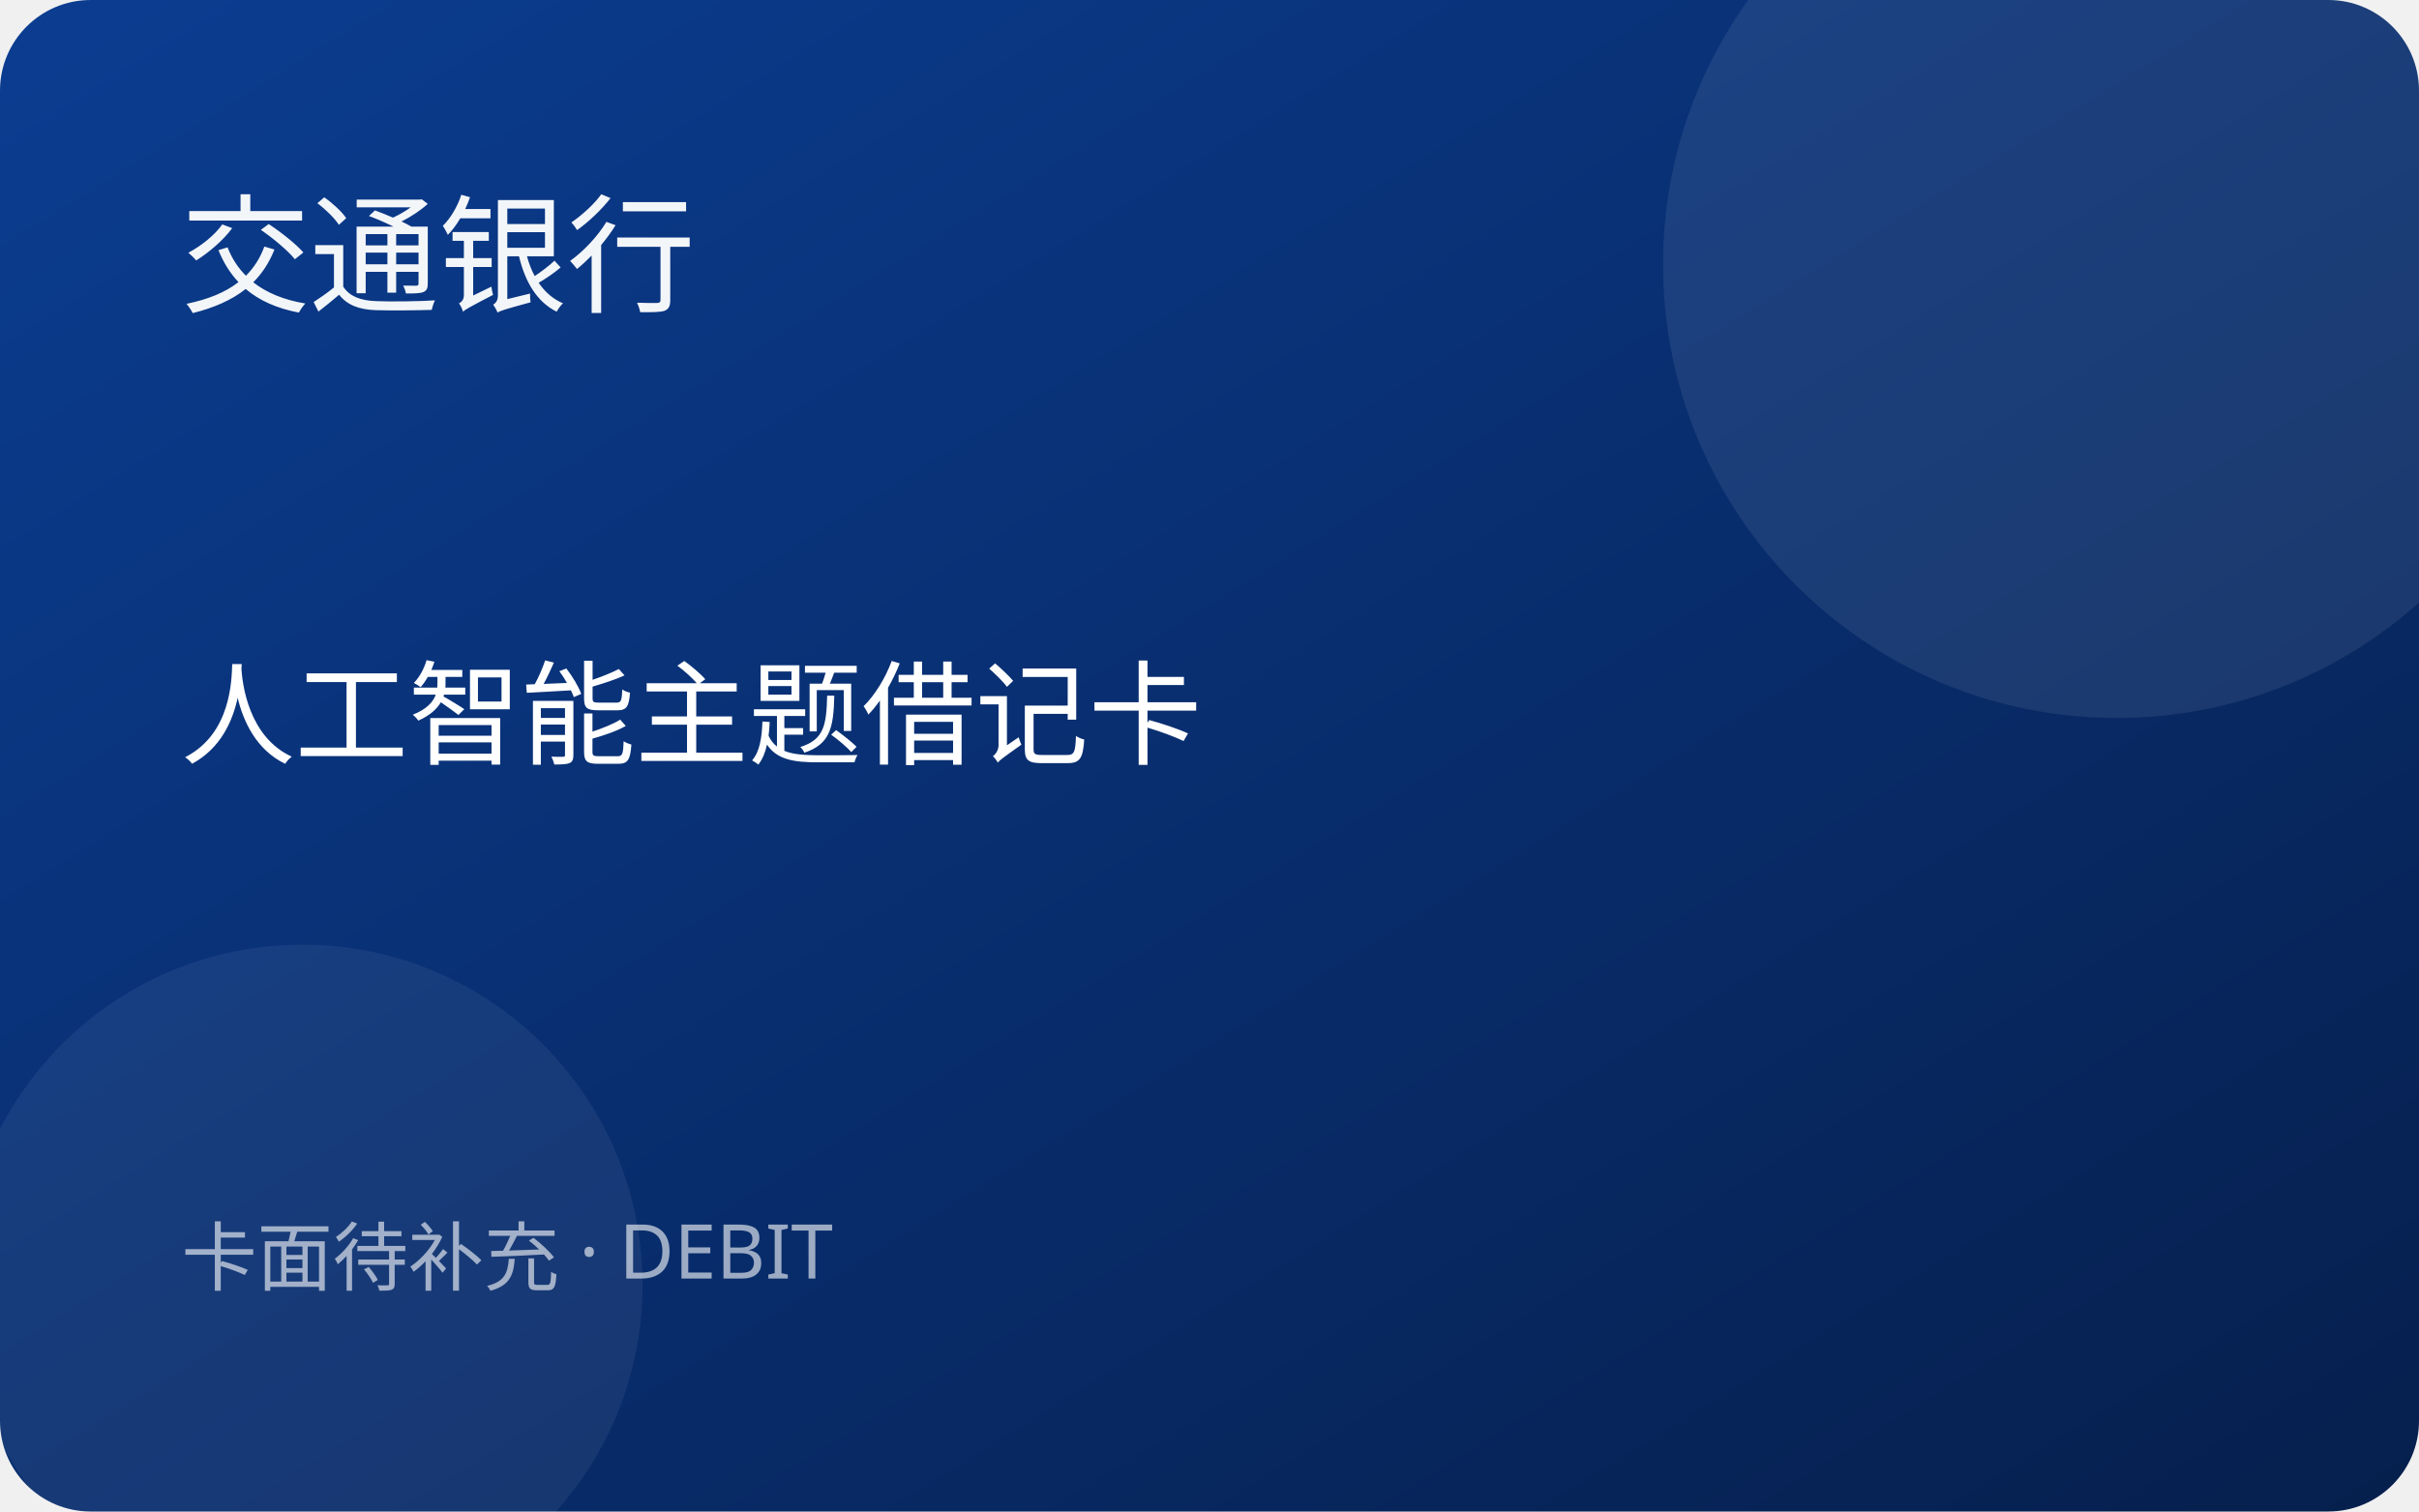
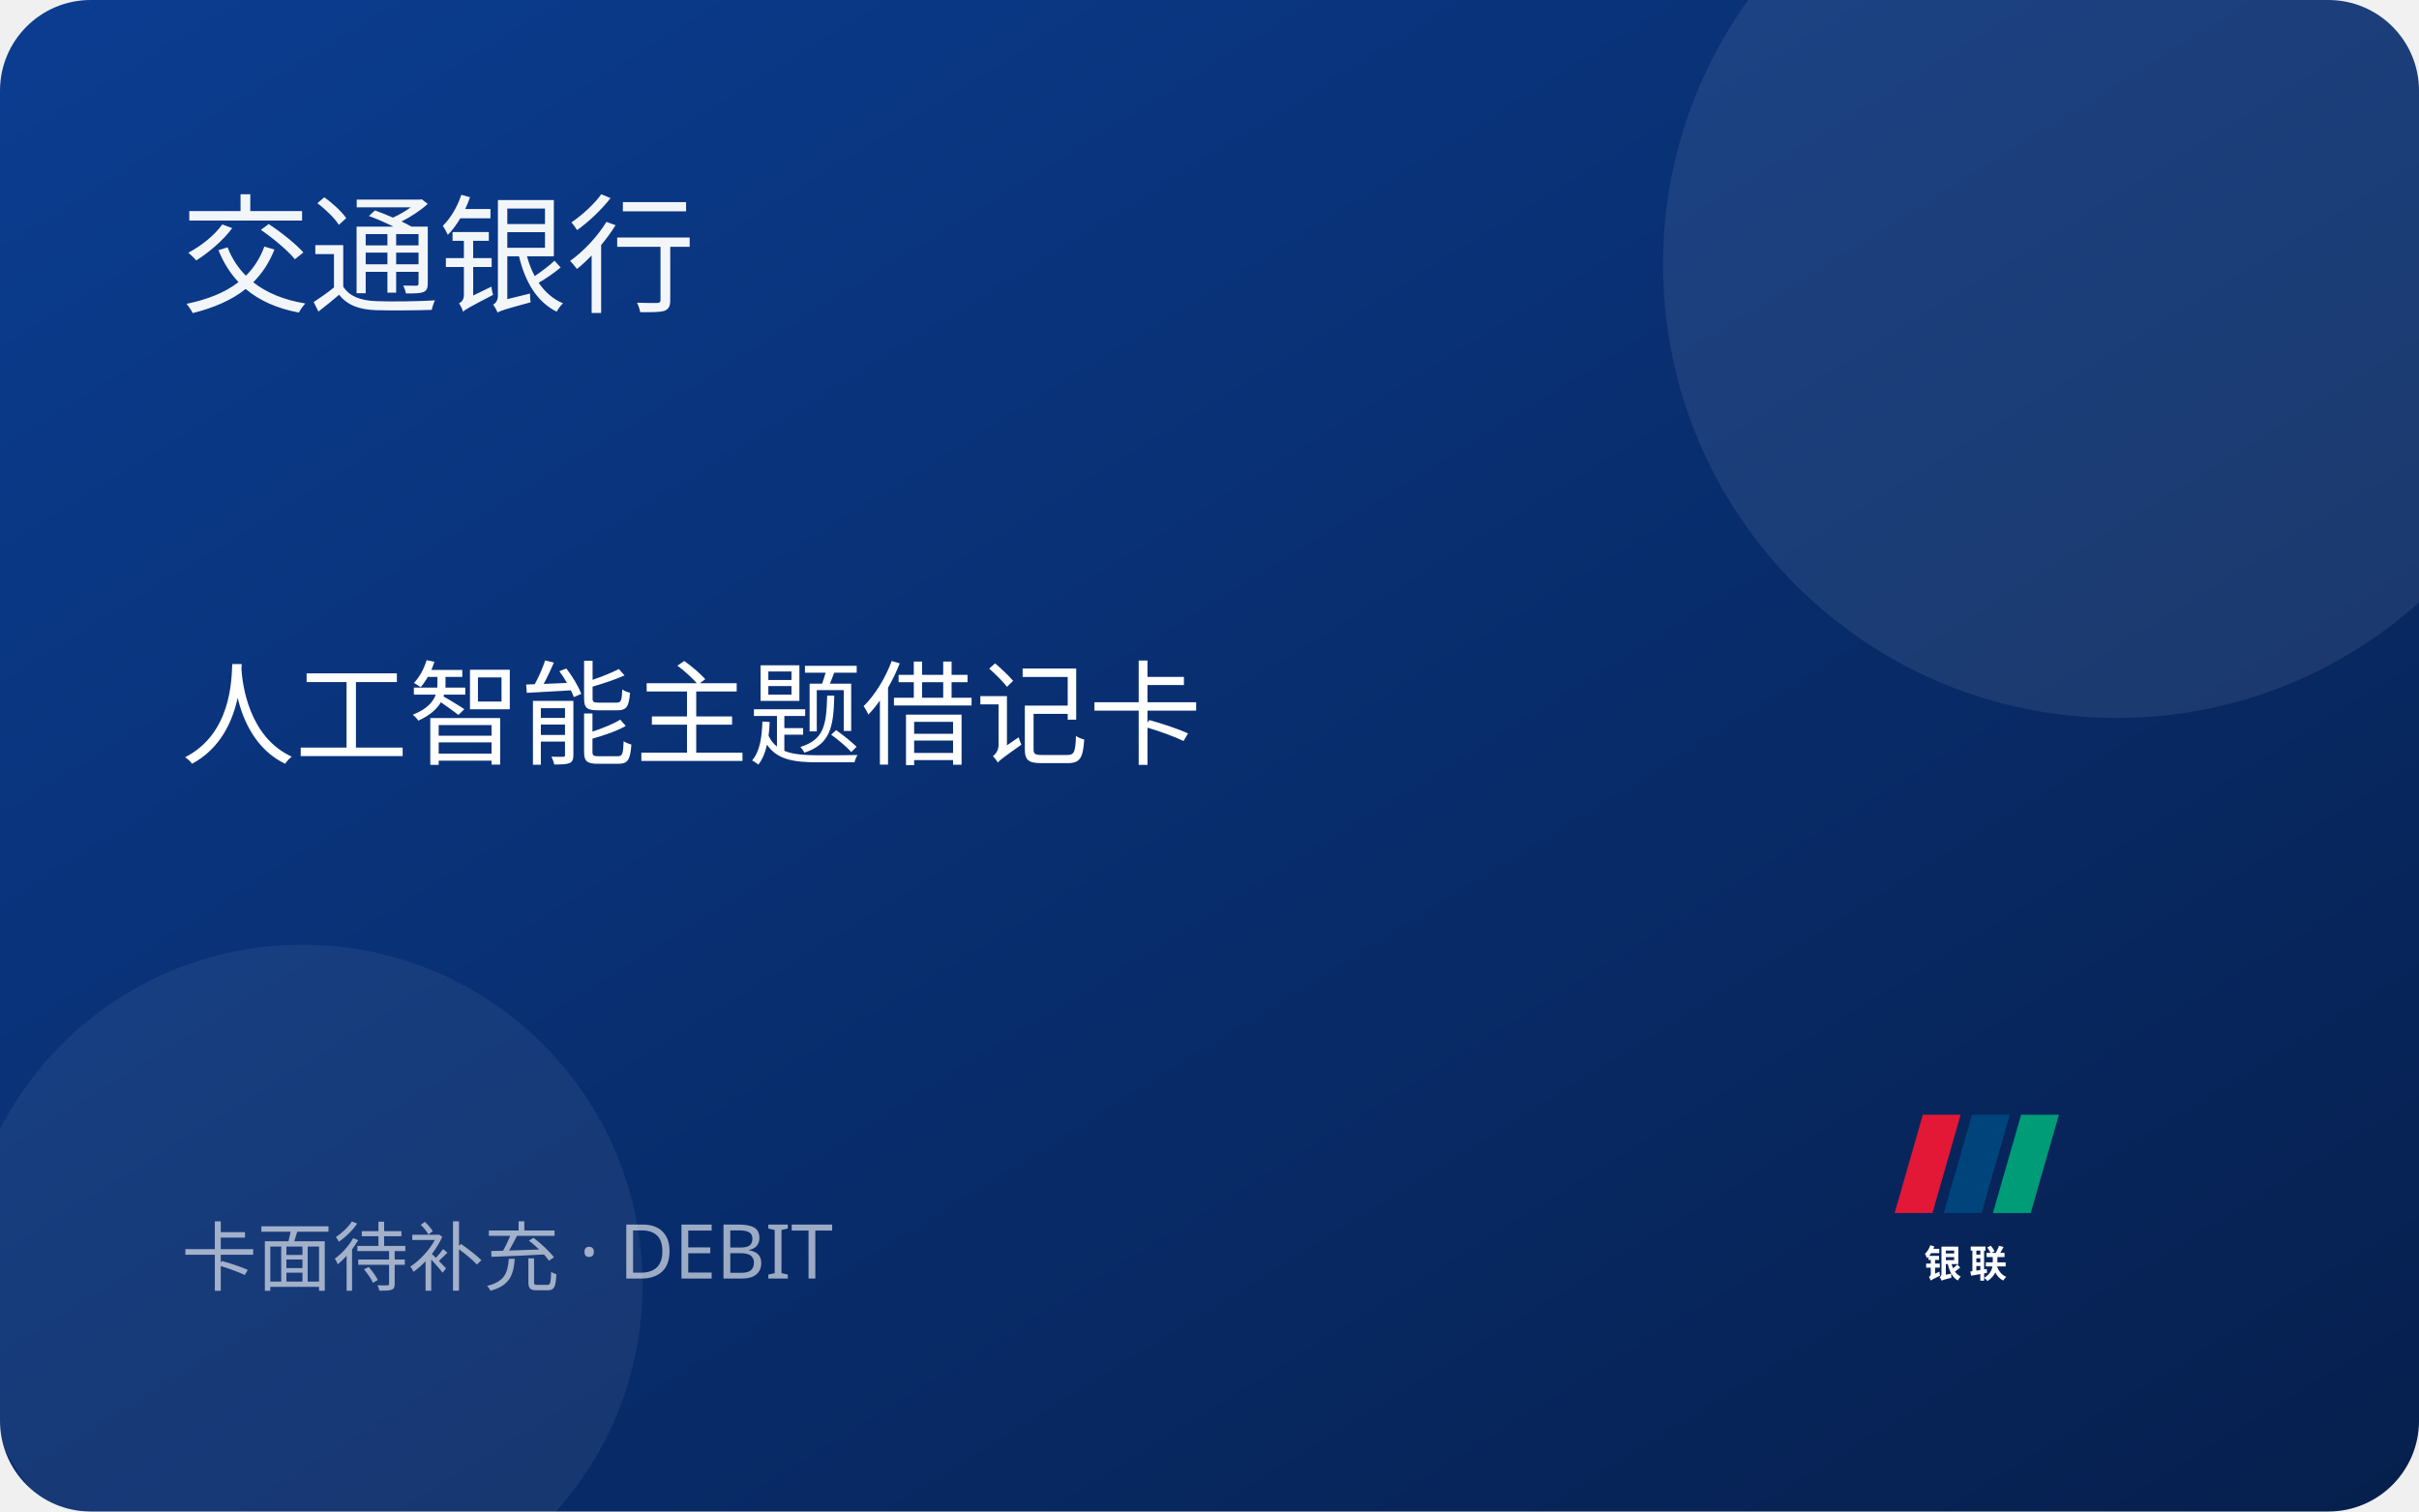
<svg xmlns="http://www.w3.org/2000/svg" width="640" height="400" viewBox="0 0 640 400">
  <defs>
    <linearGradient id="g" x1="0" y1="0" x2="1" y2="1">
      <stop offset="0" stop-color="#0b3d91" />
      <stop offset="1" stop-color="#061f4d" />
    </linearGradient>
  </defs>
  <rect width="640" height="400" rx="24" fill="url(#g)" />
  <circle cx="560" cy="70" r="120" fill="#ffffff" opacity="0.08" />
  <circle cx="80" cy="340" r="90" fill="#ffffff" opacity="0.06" />
  <text x="48" y="80" font-family="sans-serif" font-size="34" fill="#ffffff" opacity="0.95">交通银行</text>
  <text x="48" y="200" font-family="sans-serif" font-size="30" fill="#ffffff">人工智能主题借记卡</text>
  <text x="48" y="340" font-family="sans-serif" font-size="20" fill="#ffffff" opacity="0.6">卡面待补充 · DEBIT</text>
+   <g transform="translate(505,308)">
+     <g transform="skewX(-16)">
+       <rect x="0" y="-13" width="10" height="26" fill="#e21836" />
+       <rect x="13" y="-13" width="10" height="26" fill="#00447c" />
+       <rect x="26" y="-13" width="10" height="26" fill="#009b77" />
+     </g>
+     <text x="15" y="30" font-size="10" letter-spacing="2" text-anchor="middle" fill="#ffffff" font-weight="bold">银联</text>
+   </g>
</svg>
